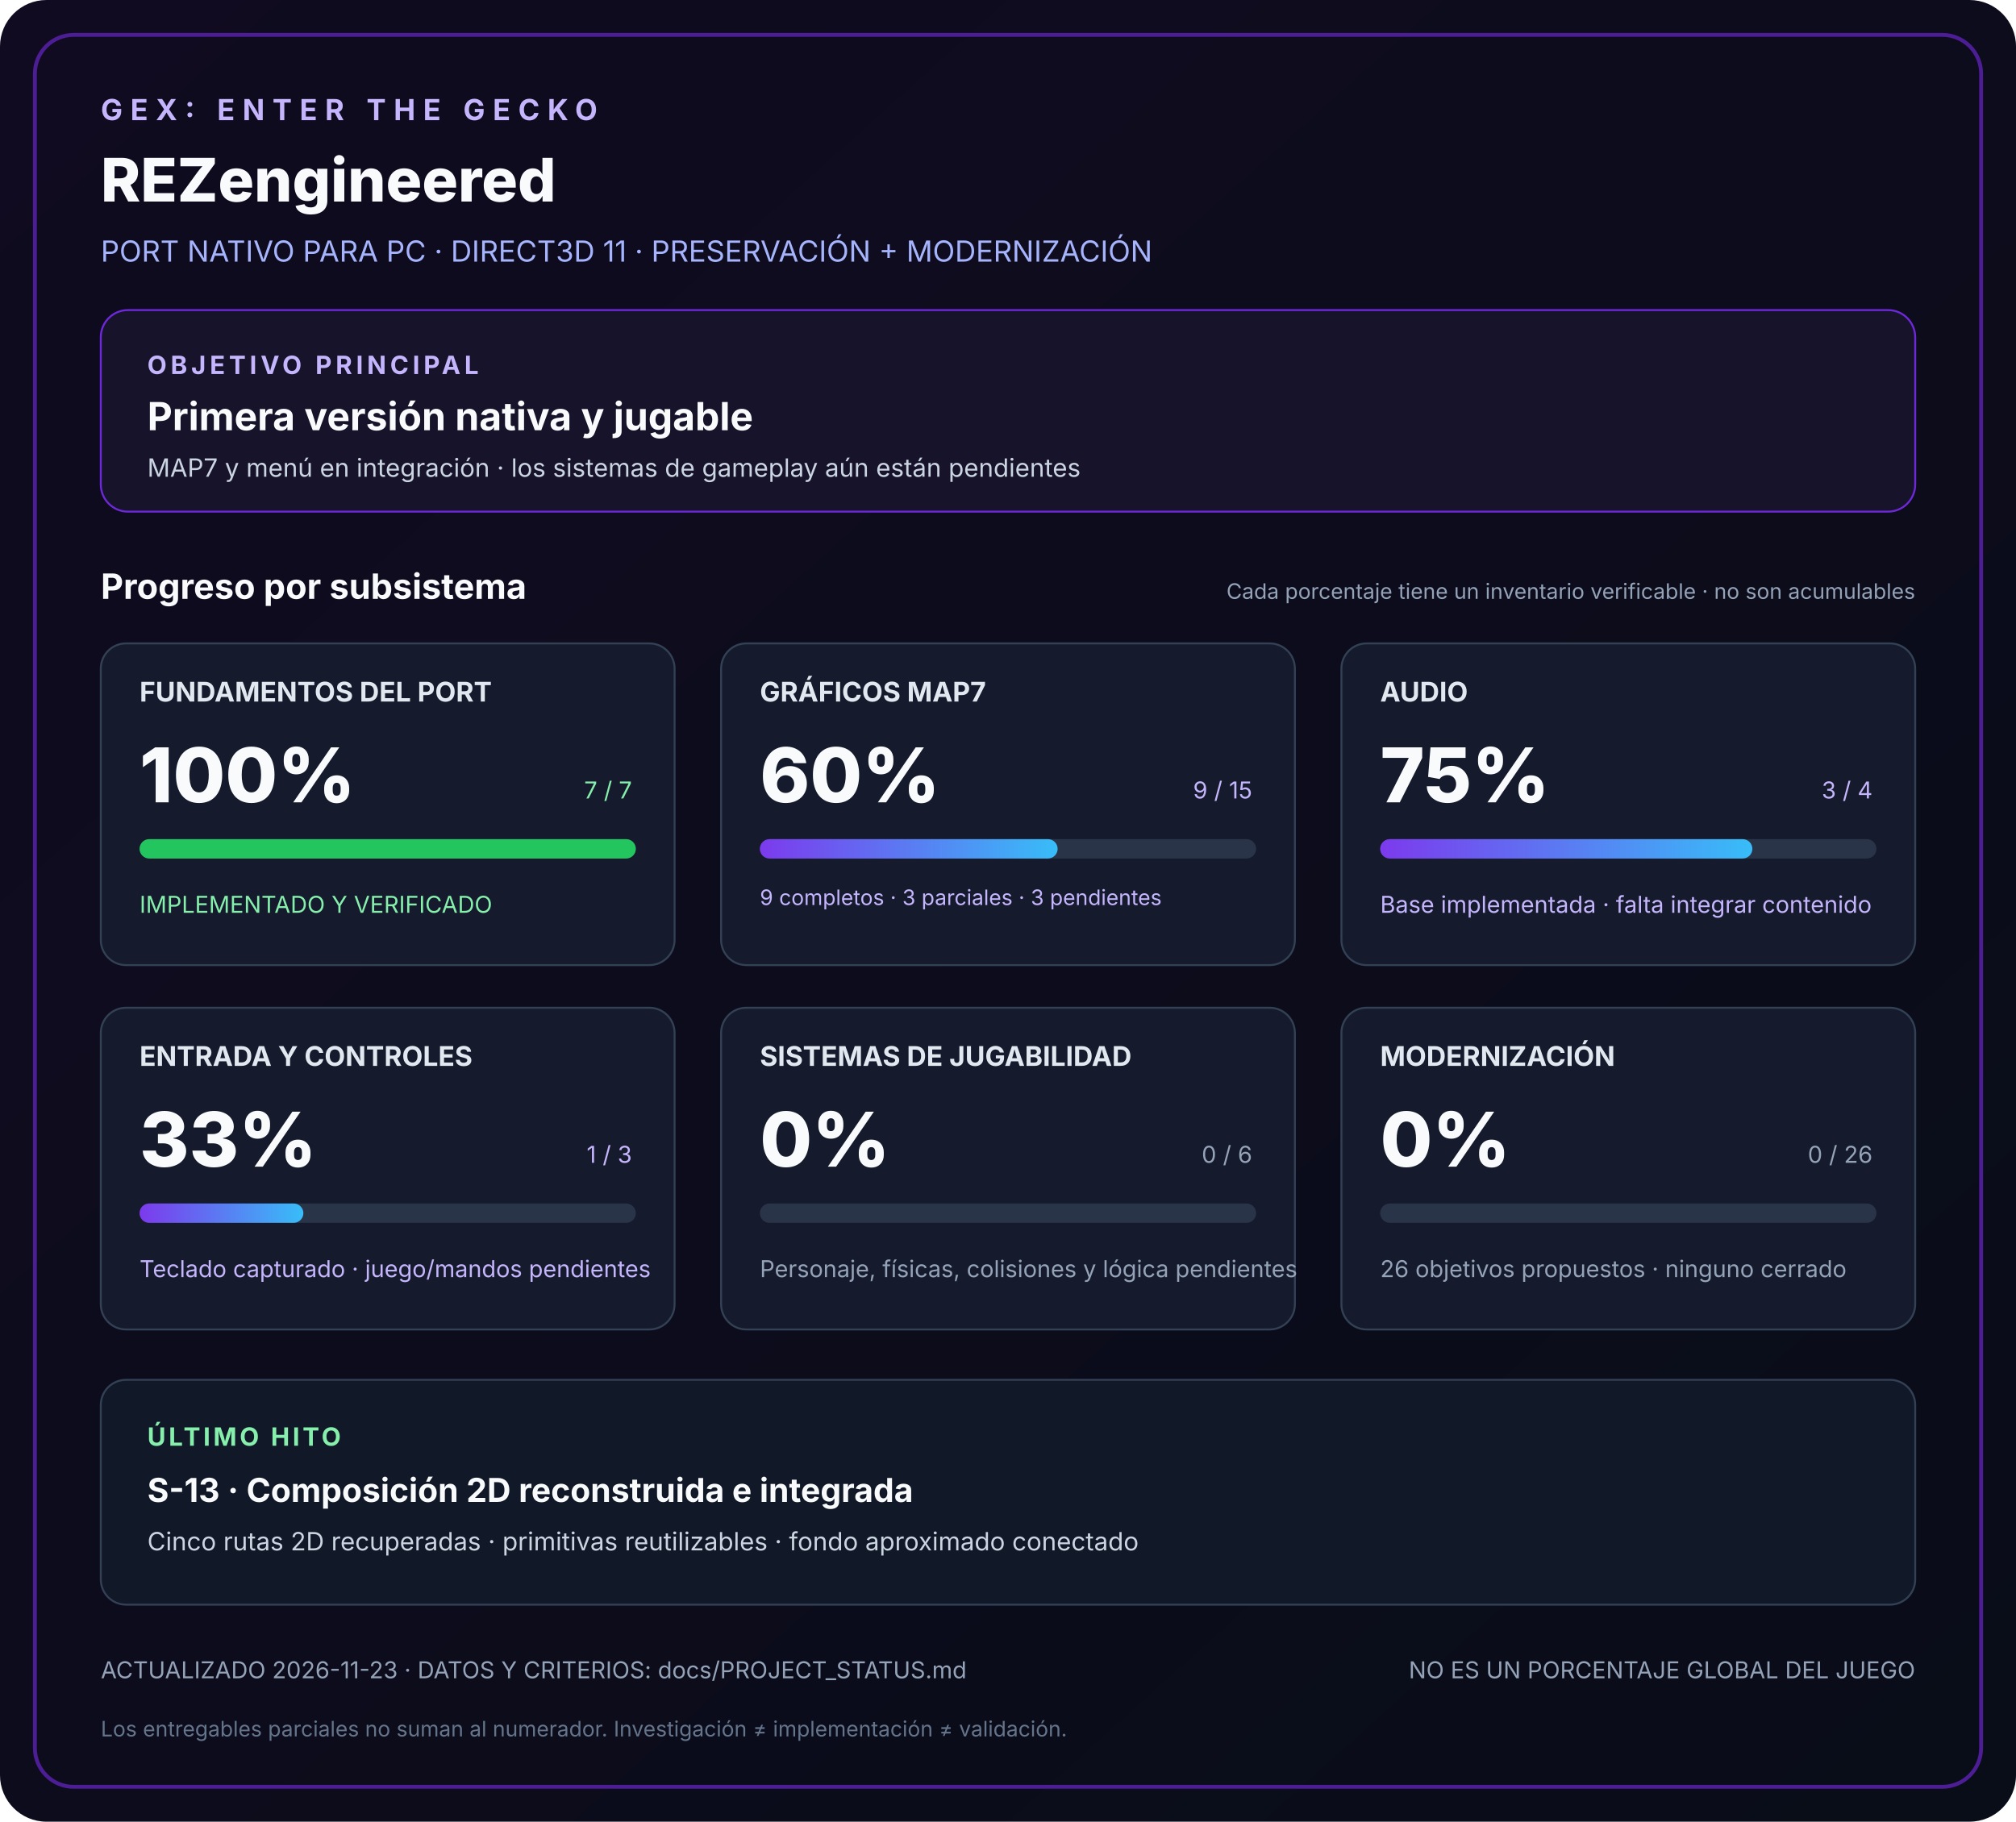
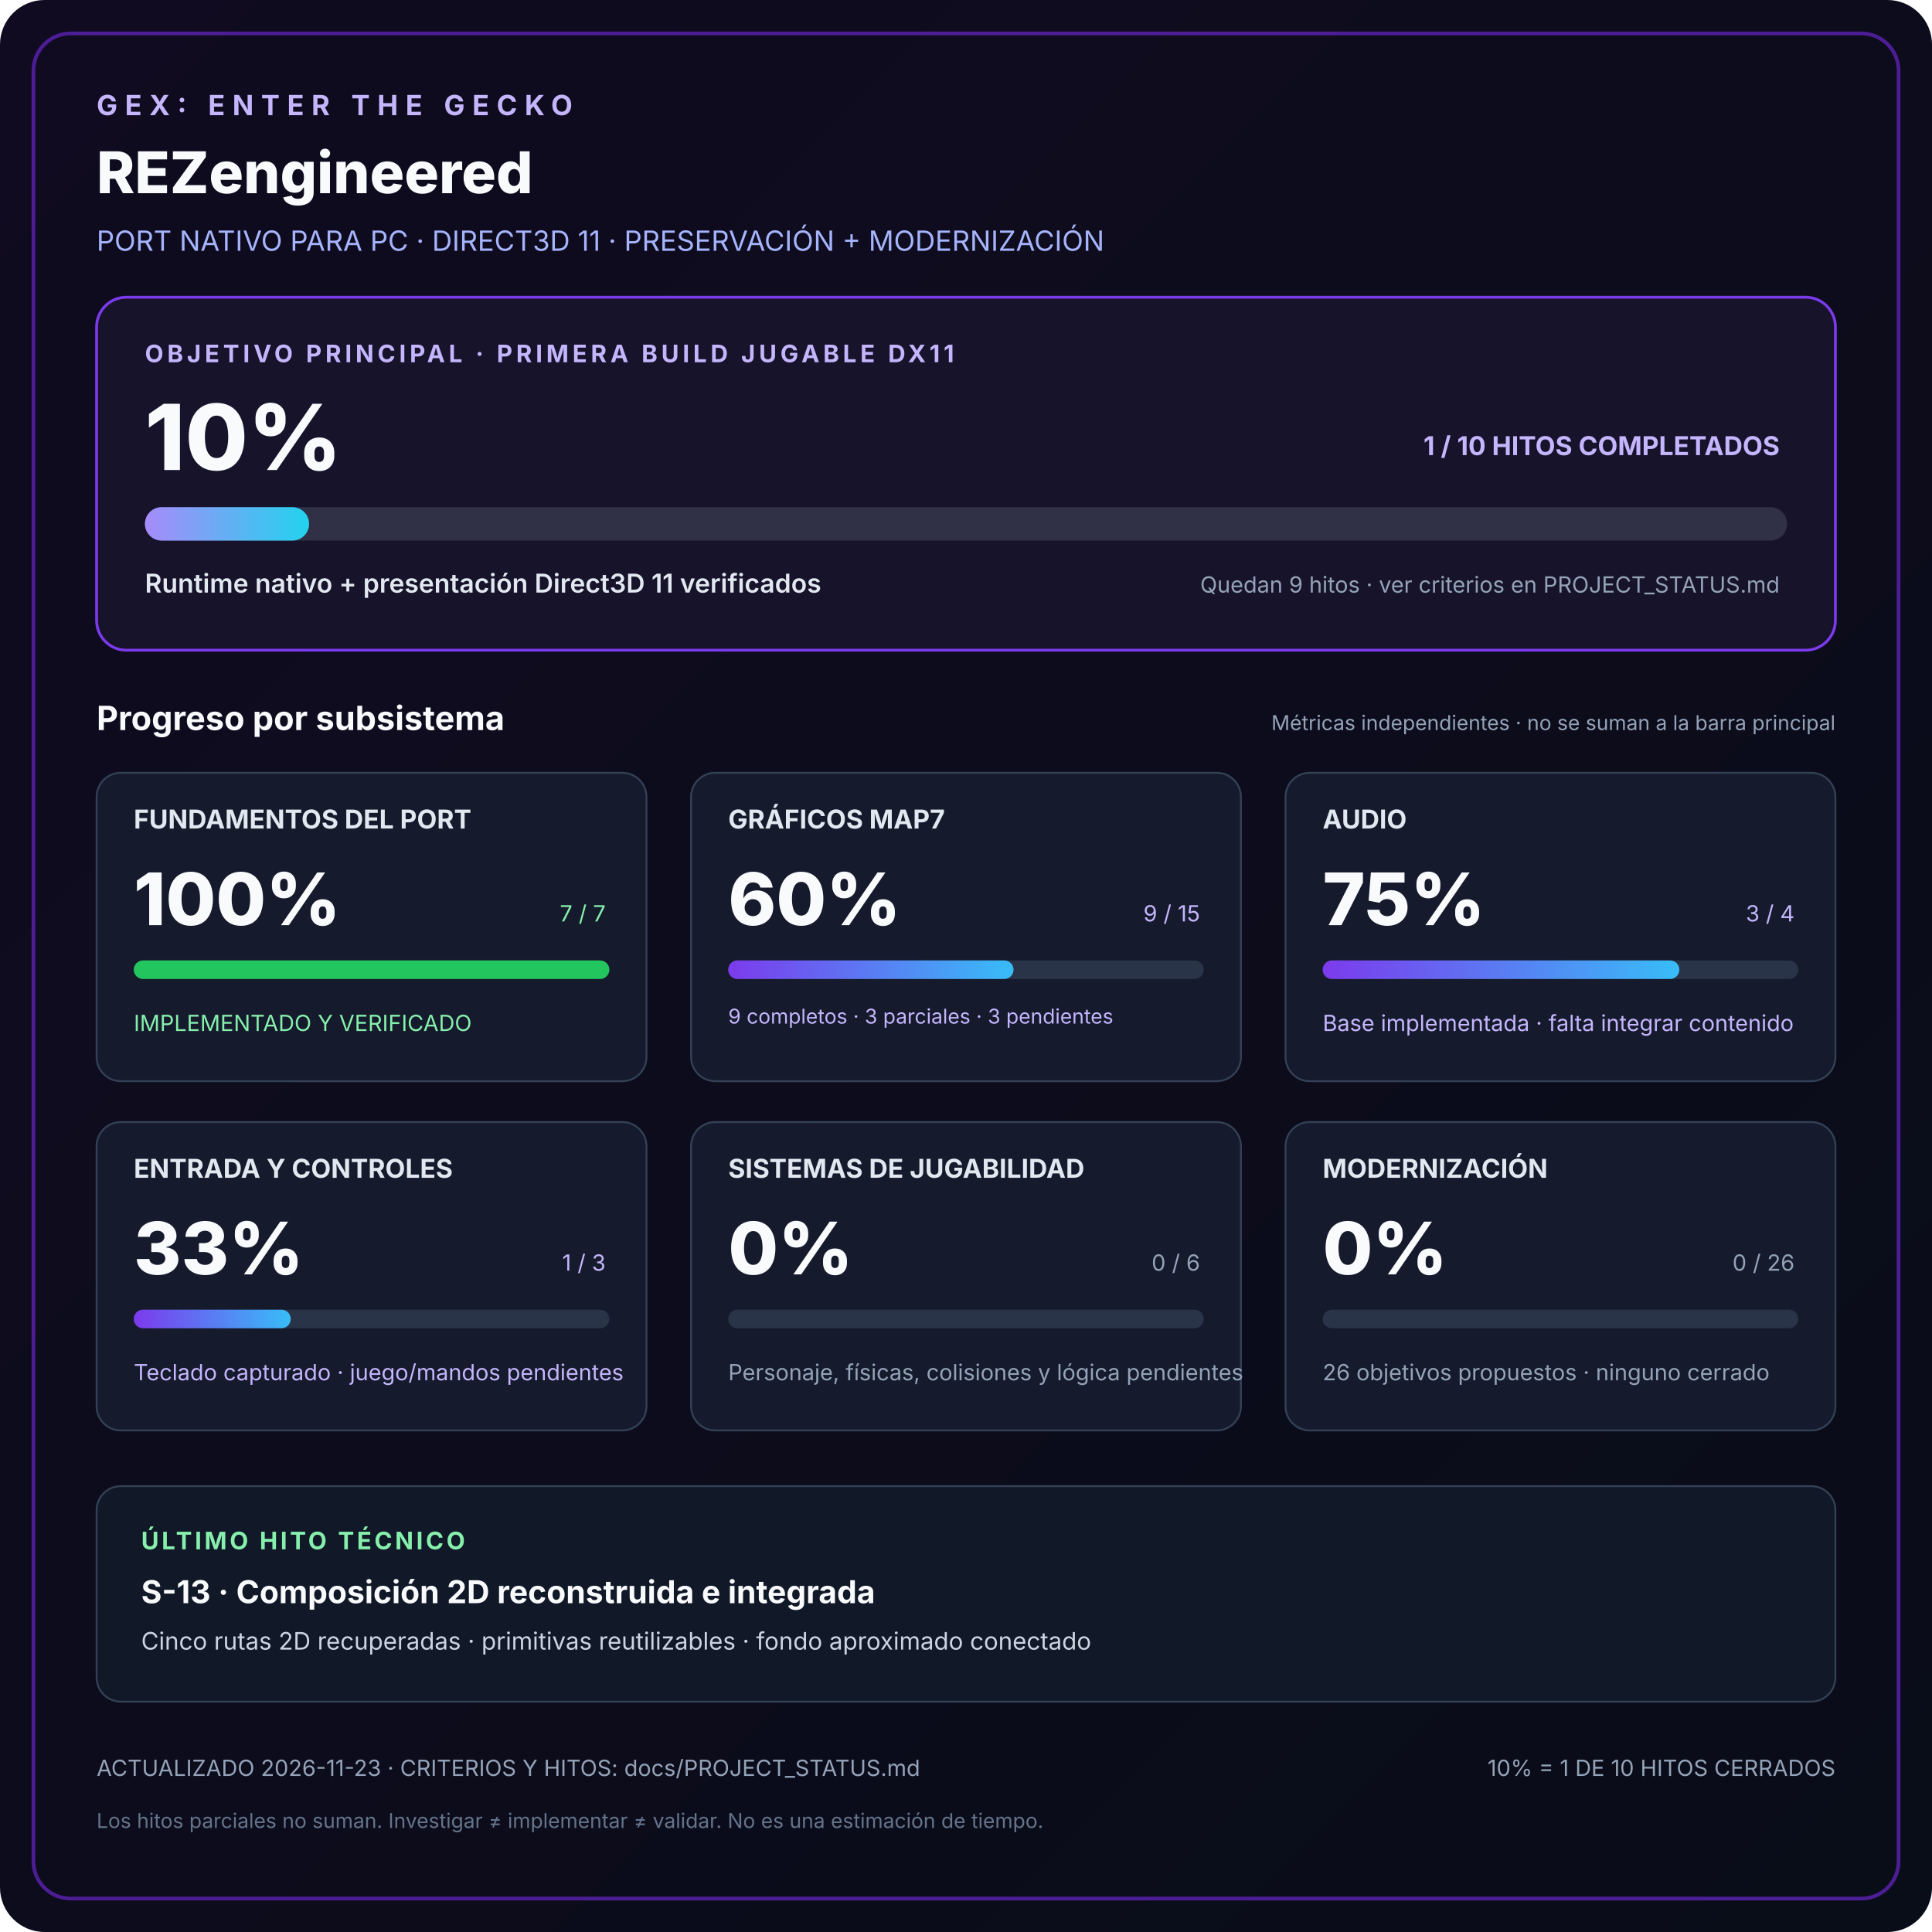
- <svg xmlns="http://www.w3.org/2000/svg" viewBox="0 0 1040 940" role="img" aria-labelledby="title desc" font-family="Inter,Segoe UI,Arial,sans-serif">
+ <svg xmlns="http://www.w3.org/2000/svg" viewBox="0 0 1040 1040" role="img" aria-labelledby="title desc" font-family="Inter,Segoe UI,Arial,sans-serif">
  <defs>
    <linearGradient id="bg" x1="0" y1="0" x2="1" y2="1">
      <stop offset="0" stop-color="#100b20" />
      <stop offset="1" stop-color="#090d18" />
    </linearGradient>
    <linearGradient id="bar" x1="0" y1="0" x2="1" y2="0">
      <stop offset="0" stop-color="#7c3aed" />
      <stop offset="1" stop-color="#38bdf8" />
    </linearGradient>
+     <linearGradient id="mainbar" x1="0" y1="0" x2="1" y2="0">
+       <stop offset="0" stop-color="#a78bfa" />
+       <stop offset="1" stop-color="#22d3ee" />
+     </linearGradient>
  </defs>
-   <rect width="1040" height="940" rx="24" fill="url(#bg)" />
-   <rect x="18" y="18" width="1004" height="904" rx="20" fill="none" stroke="#4c1d95" stroke-width="2" />
+   <rect width="1040" height="1040" rx="24" fill="url(#bg)" />
+   <rect x="18" y="18" width="1004" height="1004" rx="20" fill="none" stroke="#4c1d95" stroke-width="2" />
  <text x="52" y="62" fill="#c4b5fd" font-size="15" font-weight="700" letter-spacing="4">GEX: ENTER THE GECKO</text>
  <text x="52" y="104" fill="#f8fafc" font-size="31" font-weight="800">REZengineered</text>
  <text x="52" y="135" fill="#a5b4fc" font-size="15">PORT NATIVO PARA PC · DIRECT3D 11 · PRESERVACIÓN + MODERNIZACIÓN</text>
-   <rect x="52" y="160" width="936" height="104" rx="14" fill="#17132b" stroke="#6d28d9" />
-   <text x="76" y="193" fill="#c4b5fd" font-size="13" font-weight="700" letter-spacing="2">OBJETIVO PRINCIPAL</text>
-   <text x="76" y="222" fill="#f8fafc" font-size="20" font-weight="700">Primera versión nativa y jugable</text>
-   <text x="76" y="246" fill="#cbd5e1" font-size="13">MAP7 y menú en integración · los sistemas de gameplay aún están pendientes</text>
-   <text x="52" y="309" fill="#f8fafc" font-size="18" font-weight="700">Progreso por subsistema</text>
-   <text x="988" y="309" fill="#94a3b8" font-size="11" text-anchor="end">Cada porcentaje tiene un inventario verificable · no son acumulables</text>
-   <g transform="translate(52 332)">
+   <rect x="52" y="160" width="936" height="190" rx="16" fill="#17132b" stroke="#7c3aed" stroke-width="1.5" />
+   <text x="78" y="195" fill="#c4b5fd" font-size="13" font-weight="700" letter-spacing="2">OBJETIVO PRINCIPAL · PRIMERA BUILD JUGABLE DX11</text>
+   <text x="78" y="253" fill="#f8fafc" font-size="49" font-weight="800">10%</text>
+   <text x="958" y="245" fill="#c4b5fd" font-size="14" font-weight="700" text-anchor="end">1 / 10 HITOS COMPLETADOS</text>
+   <rect x="78" y="273" width="884" height="18" rx="9" fill="#303047" />
+   <rect x="78" y="273" width="88.4" height="18" rx="9" fill="url(#mainbar)" />
+   <text x="78" y="319" fill="#e2e8f0" font-size="14" font-weight="600">Runtime nativo + presentación Direct3D 11 verificados</text>
+   <text x="958" y="319" fill="#94a3b8" font-size="12" text-anchor="end">Quedan 9 hitos · ver criterios en PROJECT_STATUS.md</text>
+   <text x="52" y="393" fill="#f8fafc" font-size="18" font-weight="700">Progreso por subsistema</text>
+   <text x="988" y="393" fill="#94a3b8" font-size="11" text-anchor="end">Métricas independientes · no se suman a la barra principal</text>
+   <g transform="translate(52 416)">
    <rect width="296" height="166" rx="13" fill="#151b2c" stroke="#334155" />
    <text x="20" y="30" fill="#e2e8f0" font-size="14" font-weight="700">FUNDAMENTOS DEL PORT</text>
    <text x="20" y="82" fill="#f8fafc" font-size="39" font-weight="800">100%</text>
    <text x="274" y="80" fill="#86efac" font-size="12" text-anchor="end">7 / 7</text>
    <rect x="20" y="101" width="256" height="10" rx="5" fill="#293449" />
    <rect x="20" y="101" width="256" height="10" rx="5" fill="#22c55e" />
    <text x="20" y="139" fill="#86efac" font-size="12">IMPLEMENTADO Y VERIFICADO</text>
  </g>
-   <g transform="translate(372 332)">
+   <g transform="translate(372 416)">
    <rect width="296" height="166" rx="13" fill="#151b2c" stroke="#334155" />
    <text x="20" y="30" fill="#e2e8f0" font-size="14" font-weight="700">GRÁFICOS MAP7</text>
    <text x="20" y="82" fill="#f8fafc" font-size="39" font-weight="800">60%</text>
    <text x="274" y="80" fill="#c4b5fd" font-size="12" text-anchor="end">9 / 15</text>
    <rect x="20" y="101" width="256" height="10" rx="5" fill="#293449" />
    <rect x="20" y="101" width="153.6" height="10" rx="5" fill="url(#bar)" />
    <text x="20" y="135" fill="#c4b5fd" font-size="11">9 completos · 3 parciales · 3 pendientes</text>
  </g>
-   <g transform="translate(692 332)">
+   <g transform="translate(692 416)">
    <rect width="296" height="166" rx="13" fill="#151b2c" stroke="#334155" />
    <text x="20" y="30" fill="#e2e8f0" font-size="14" font-weight="700">AUDIO</text>
    <text x="20" y="82" fill="#f8fafc" font-size="39" font-weight="800">75%</text>
    <text x="274" y="80" fill="#c4b5fd" font-size="12" text-anchor="end">3 / 4</text>
    <rect x="20" y="101" width="256" height="10" rx="5" fill="#293449" />
    <rect x="20" y="101" width="192" height="10" rx="5" fill="url(#bar)" />
    <text x="20" y="139" fill="#c4b5fd" font-size="12">Base implementada · falta integrar contenido</text>
  </g>
-   <g transform="translate(52 520)">
+   <g transform="translate(52 604)">
    <rect width="296" height="166" rx="13" fill="#151b2c" stroke="#334155" />
    <text x="20" y="30" fill="#e2e8f0" font-size="14" font-weight="700">ENTRADA Y CONTROLES</text>
    <text x="20" y="82" fill="#f8fafc" font-size="39" font-weight="800">33%</text>
    <text x="274" y="80" fill="#c4b5fd" font-size="12" text-anchor="end">1 / 3</text>
    <rect x="20" y="101" width="256" height="10" rx="5" fill="#293449" />
    <rect x="20" y="101" width="84.5" height="10" rx="5" fill="url(#bar)" />
    <text x="20" y="139" fill="#c4b5fd" font-size="12">Teclado capturado · juego/mandos pendientes</text>
  </g>
-   <g transform="translate(372 520)">
+   <g transform="translate(372 604)">
    <rect width="296" height="166" rx="13" fill="#151b2c" stroke="#334155" />
    <text x="20" y="30" fill="#e2e8f0" font-size="14" font-weight="700">SISTEMAS DE JUGABILIDAD</text>
    <text x="20" y="82" fill="#f8fafc" font-size="39" font-weight="800">0%</text>
    <text x="274" y="80" fill="#94a3b8" font-size="12" text-anchor="end">0 / 6</text>
    <rect x="20" y="101" width="256" height="10" rx="5" fill="#293449" />
    <text x="20" y="139" fill="#94a3b8" font-size="12">Personaje, físicas, colisiones y lógica pendientes</text>
  </g>
-   <g transform="translate(692 520)">
+   <g transform="translate(692 604)">
    <rect width="296" height="166" rx="13" fill="#151b2c" stroke="#334155" />
    <text x="20" y="30" fill="#e2e8f0" font-size="14" font-weight="700">MODERNIZACIÓN</text>
    <text x="20" y="82" fill="#f8fafc" font-size="39" font-weight="800">0%</text>
    <text x="274" y="80" fill="#94a3b8" font-size="12" text-anchor="end">0 / 26</text>
    <rect x="20" y="101" width="256" height="10" rx="5" fill="#293449" />
    <text x="20" y="139" fill="#94a3b8" font-size="12">26 objetivos propuestos · ninguno cerrado</text>
  </g>
-   <rect x="52" y="712" width="936" height="116" rx="13" fill="#111827" stroke="#334155" />
-   <text x="76" y="746" fill="#86efac" font-size="13" font-weight="700" letter-spacing="1.5">ÚLTIMO HITO</text>
-   <text x="76" y="775" fill="#f8fafc" font-size="17" font-weight="700">S-13 · Composición 2D reconstruida e integrada</text>
-   <text x="76" y="800" fill="#cbd5e1" font-size="13">Cinco rutas 2D recuperadas · primitivas reutilizables · fondo aproximado conectado</text>
-   <text x="52" y="866" fill="#94a3b8" font-size="12">ACTUALIZADO 2026-11-23 · DATOS Y CRITERIOS: docs/PROJECT_STATUS.md</text>
-   <text x="988" y="866" fill="#94a3b8" font-size="12" text-anchor="end">NO ES UN PORCENTAJE GLOBAL DEL JUEGO</text>
-   <text x="52" y="896" fill="#64748b" font-size="11">Los entregables parciales no suman al numerador. Investigación ≠ implementación ≠ validación.</text>
+   <rect x="52" y="800" width="936" height="116" rx="13" fill="#111827" stroke="#334155" />
+   <text x="76" y="834" fill="#86efac" font-size="13" font-weight="700" letter-spacing="1.5">ÚLTIMO HITO TÉCNICO</text>
+   <text x="76" y="863" fill="#f8fafc" font-size="17" font-weight="700">S-13 · Composición 2D reconstruida e integrada</text>
+   <text x="76" y="888" fill="#cbd5e1" font-size="13">Cinco rutas 2D recuperadas · primitivas reutilizables · fondo aproximado conectado</text>
+   <text x="52" y="956" fill="#94a3b8" font-size="12">ACTUALIZADO 2026-11-23 · CRITERIOS Y HITOS: docs/PROJECT_STATUS.md</text>
+   <text x="988" y="956" fill="#94a3b8" font-size="12" text-anchor="end">10% = 1 DE 10 HITOS CERRADOS</text>
+   <text x="52" y="984" fill="#64748b" font-size="11">Los hitos parciales no suman. Investigar ≠ implementar ≠ validar. No es una estimación de tiempo.</text>
</svg>
